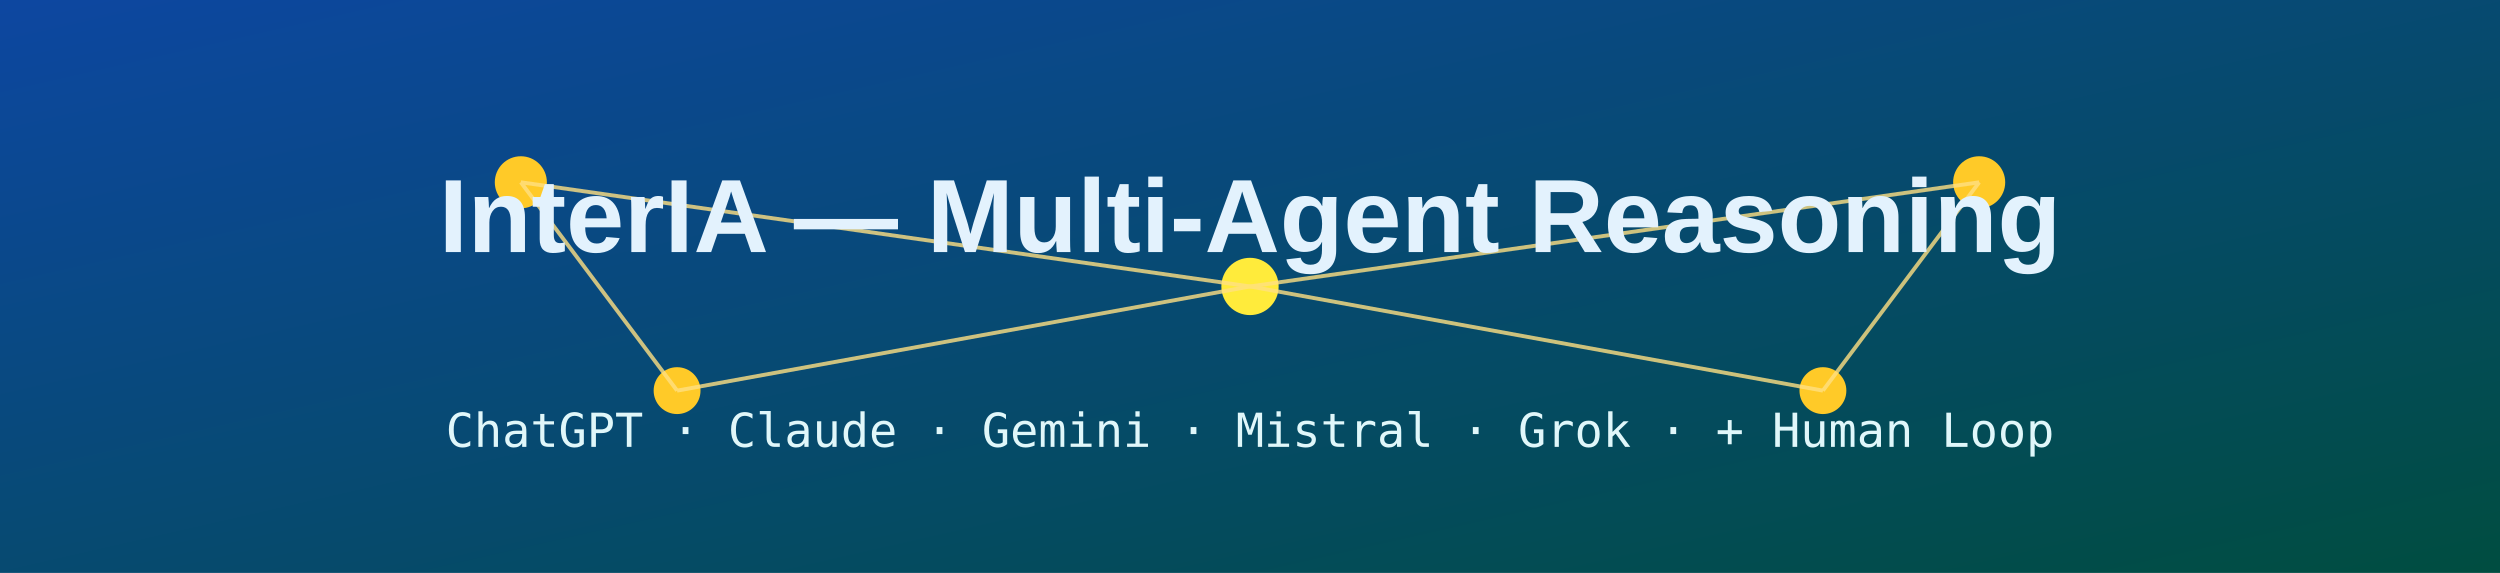
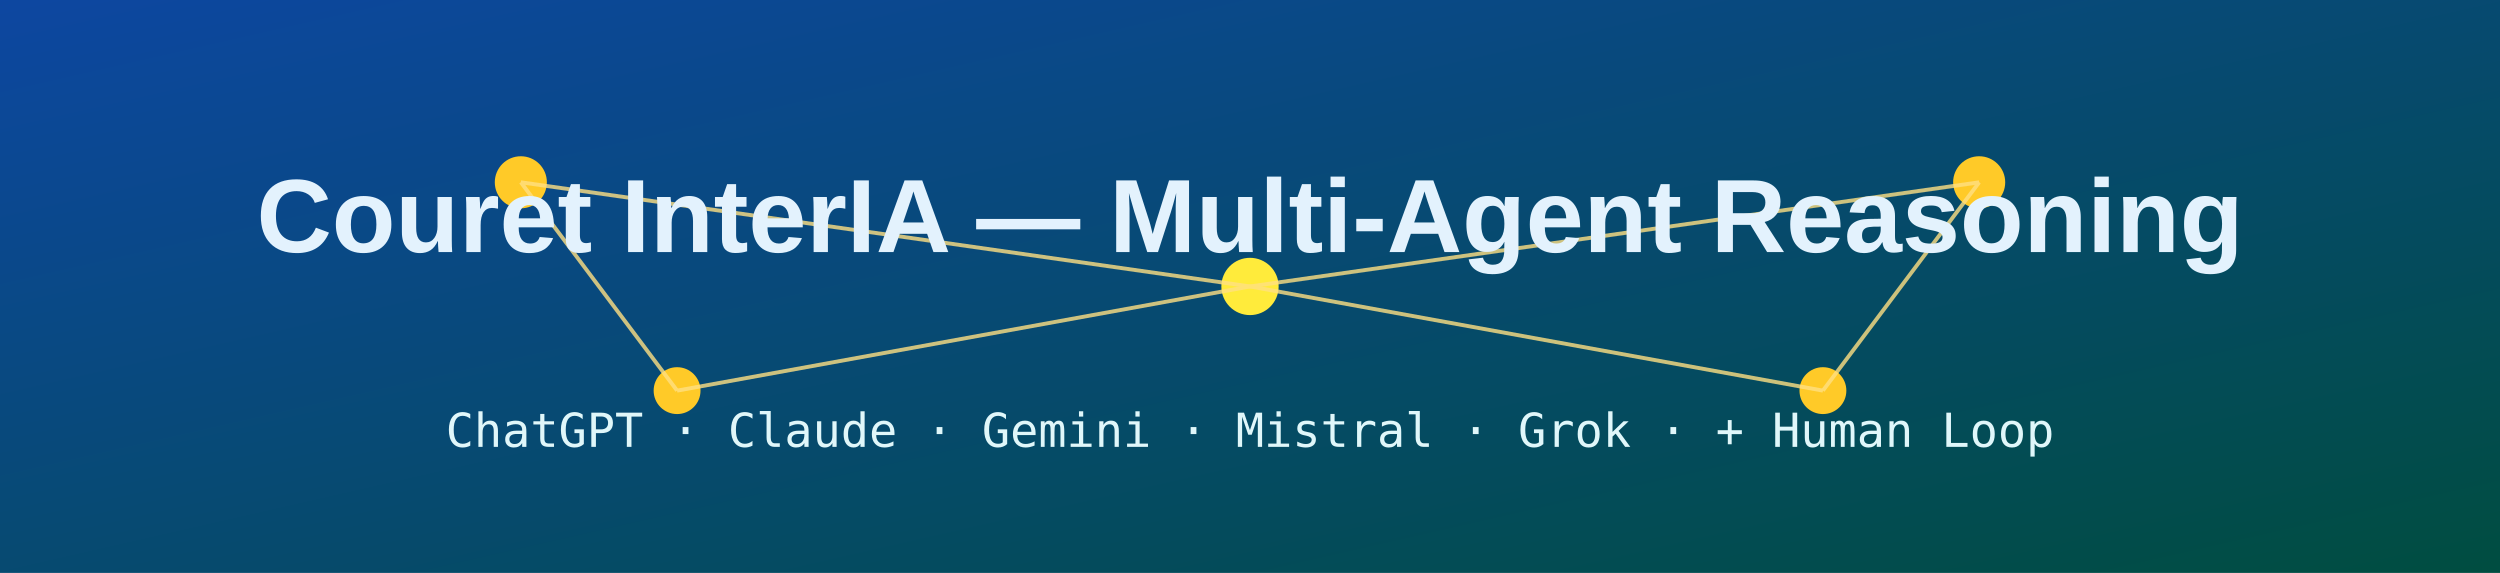
<svg xmlns="http://www.w3.org/2000/svg" width="960" height="220">
  <defs>
    <linearGradient id="bgMA" x1="0" y1="0" x2="1" y2="1">
      <stop offset="0%" stop-color="#0d47a1" />
      <stop offset="100%" stop-color="#004d40" />
    </linearGradient>
  </defs>
  <rect width="960" height="220" fill="url(#bgMA)" />
  <circle cx="200" cy="70" r="10" fill="#ffca28" />
  <circle cx="760" cy="70" r="10" fill="#ffca28" />
  <circle cx="260" cy="150" r="9" fill="#ffca28" />
  <circle cx="700" cy="150" r="9" fill="#ffca28" />
  <circle cx="480" cy="110" r="11" fill="#ffeb3b" />
  <g stroke="#ffe082" stroke-width="1.5" opacity="0.8">
    <line x1="200" y1="70" x2="480" y2="110" />
    <line x1="760" y1="70" x2="480" y2="110" />
    <line x1="260" y1="150" x2="480" y2="110" />
    <line x1="700" y1="150" x2="480" y2="110" />
    <line x1="260" y1="150" x2="200" y2="70" />
    <line x1="700" y1="150" x2="760" y2="70" />
  </g>
  <text x="50%" y="44%" text-anchor="middle" font-family="Liberation Sans, Arial" font-size="40" fill="#e3f2fd" font-weight="bold">
-     InterIA — Multi-Agent Reasoning
+     Couret InterIA — Multi-Agent Reasoning
  </text>
  <text x="50%" y="78%" text-anchor="middle" font-family="Consolas, monospace" font-size="18" fill="#e0f7fa">
    ChatGPT · Claude · Gemini · Mistral · Grok · + Human Loop
  </text>
</svg>
